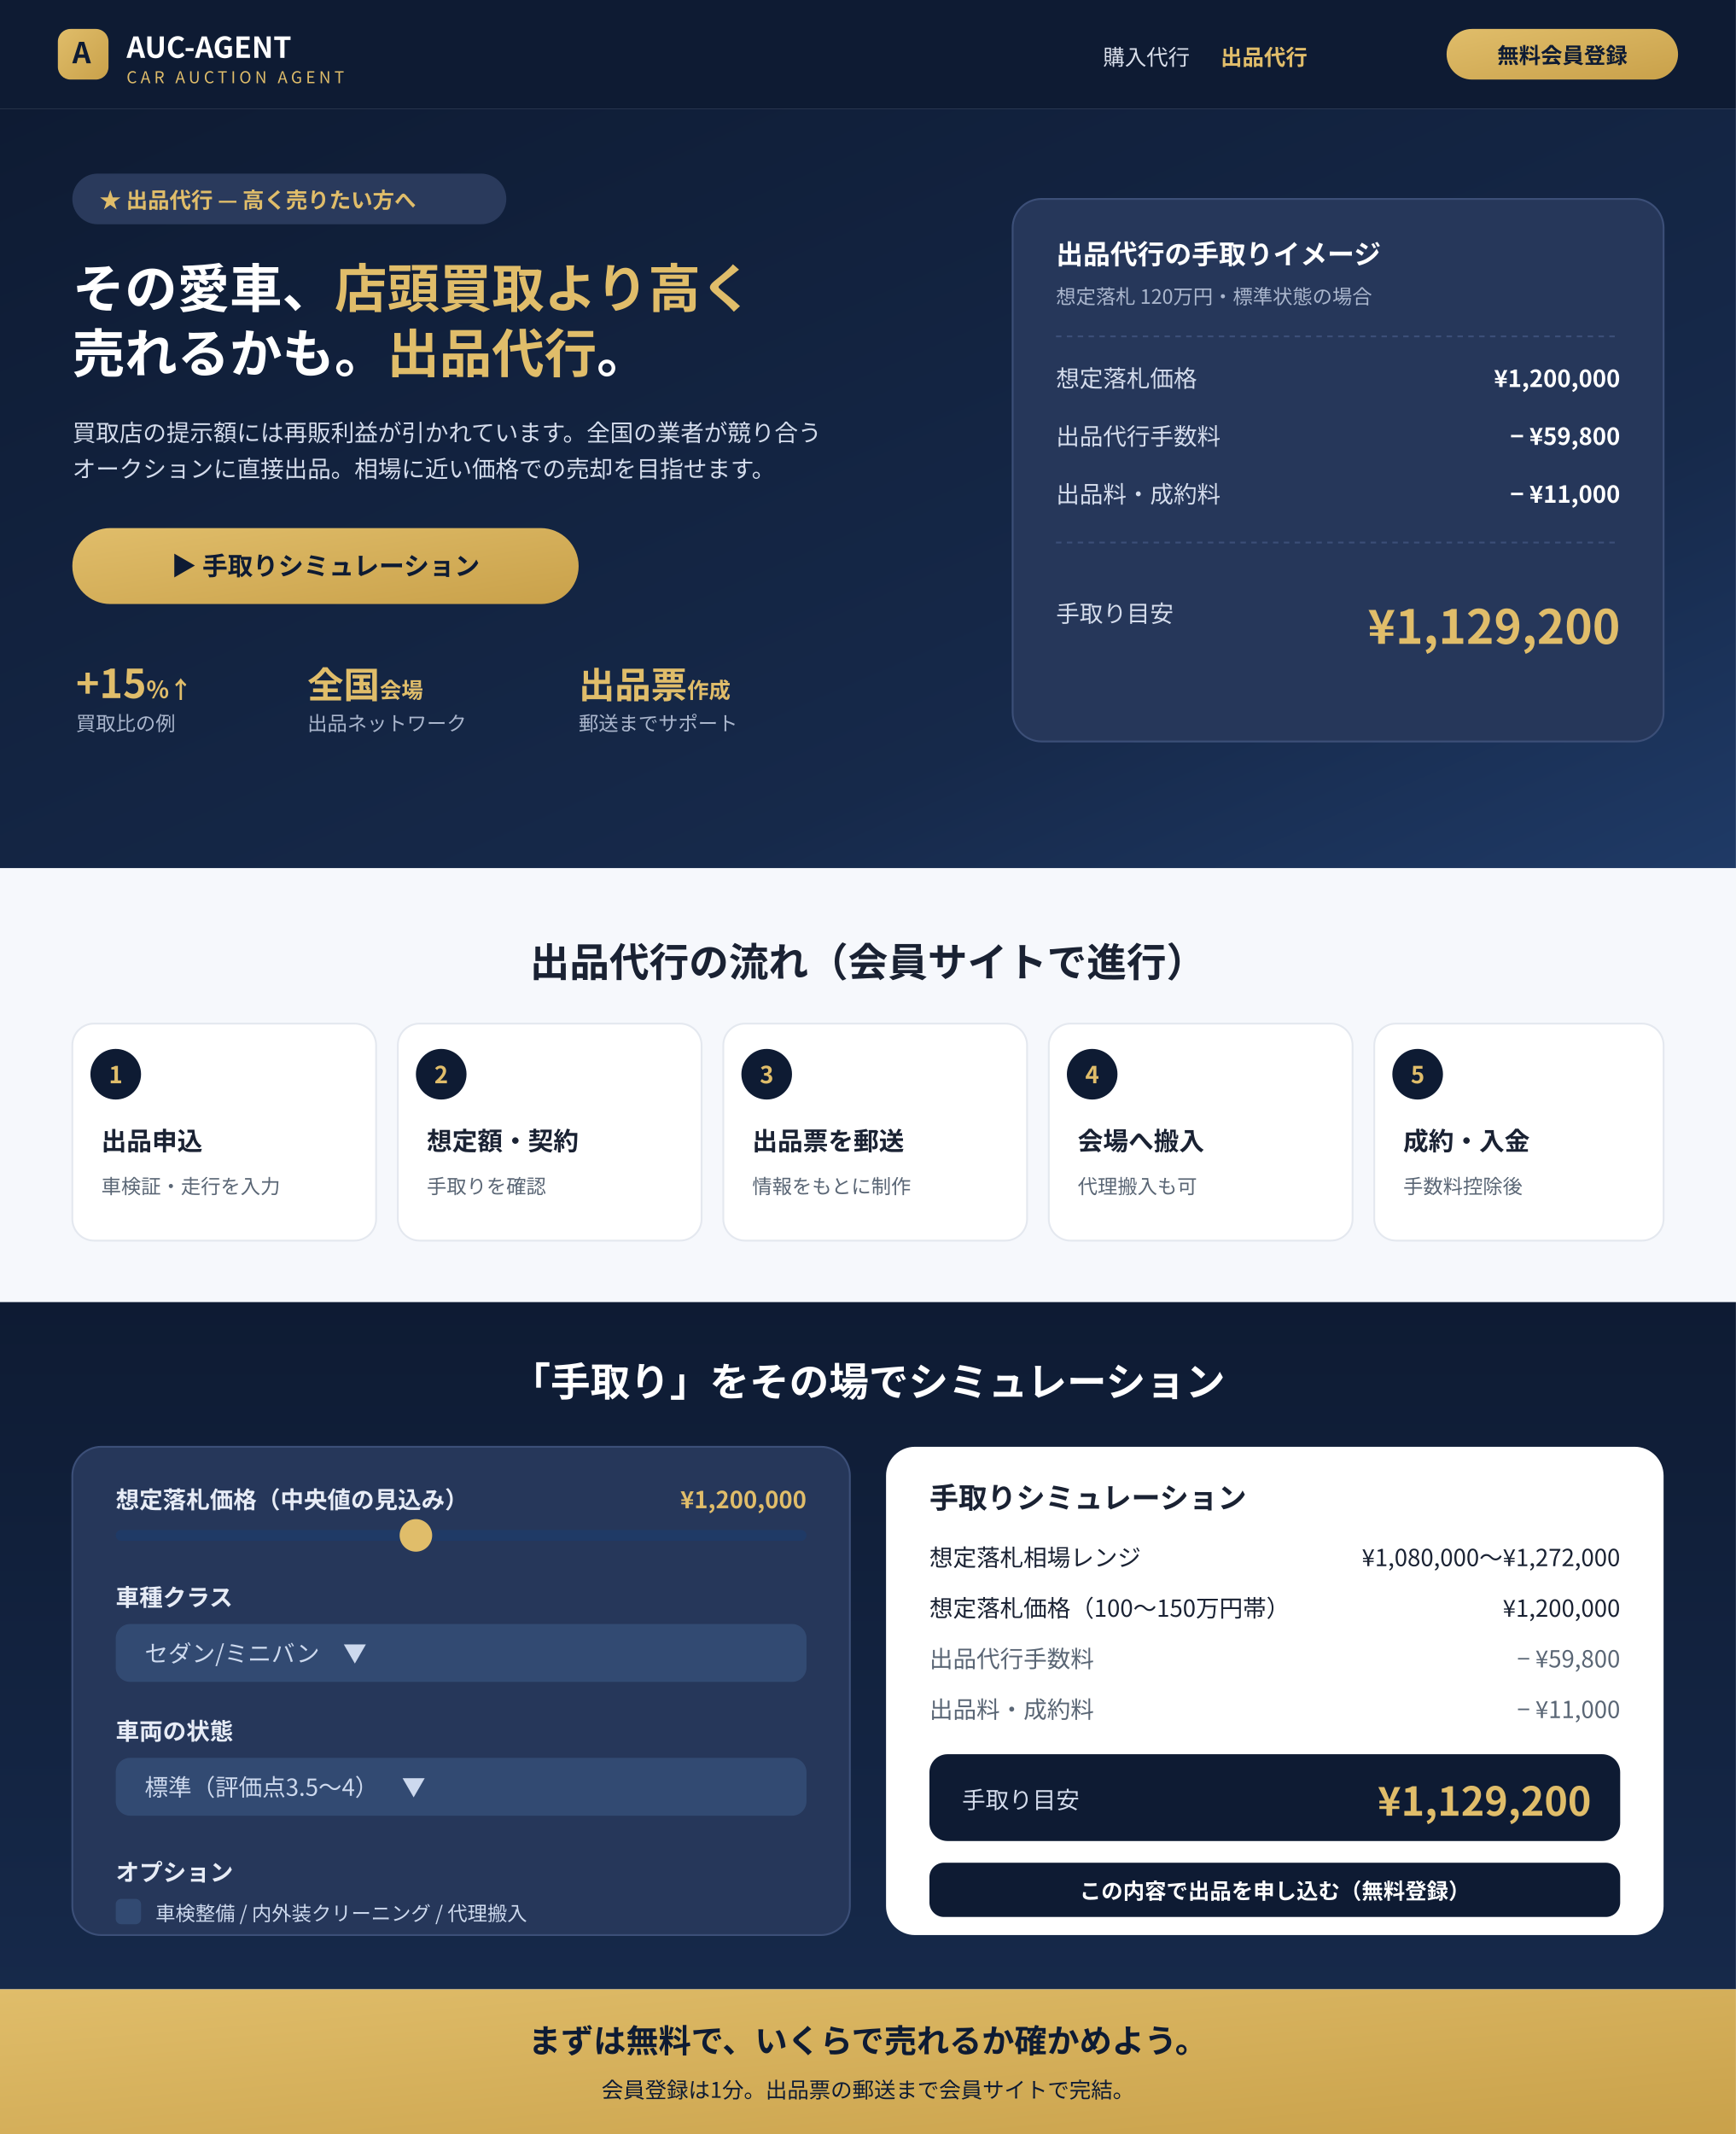
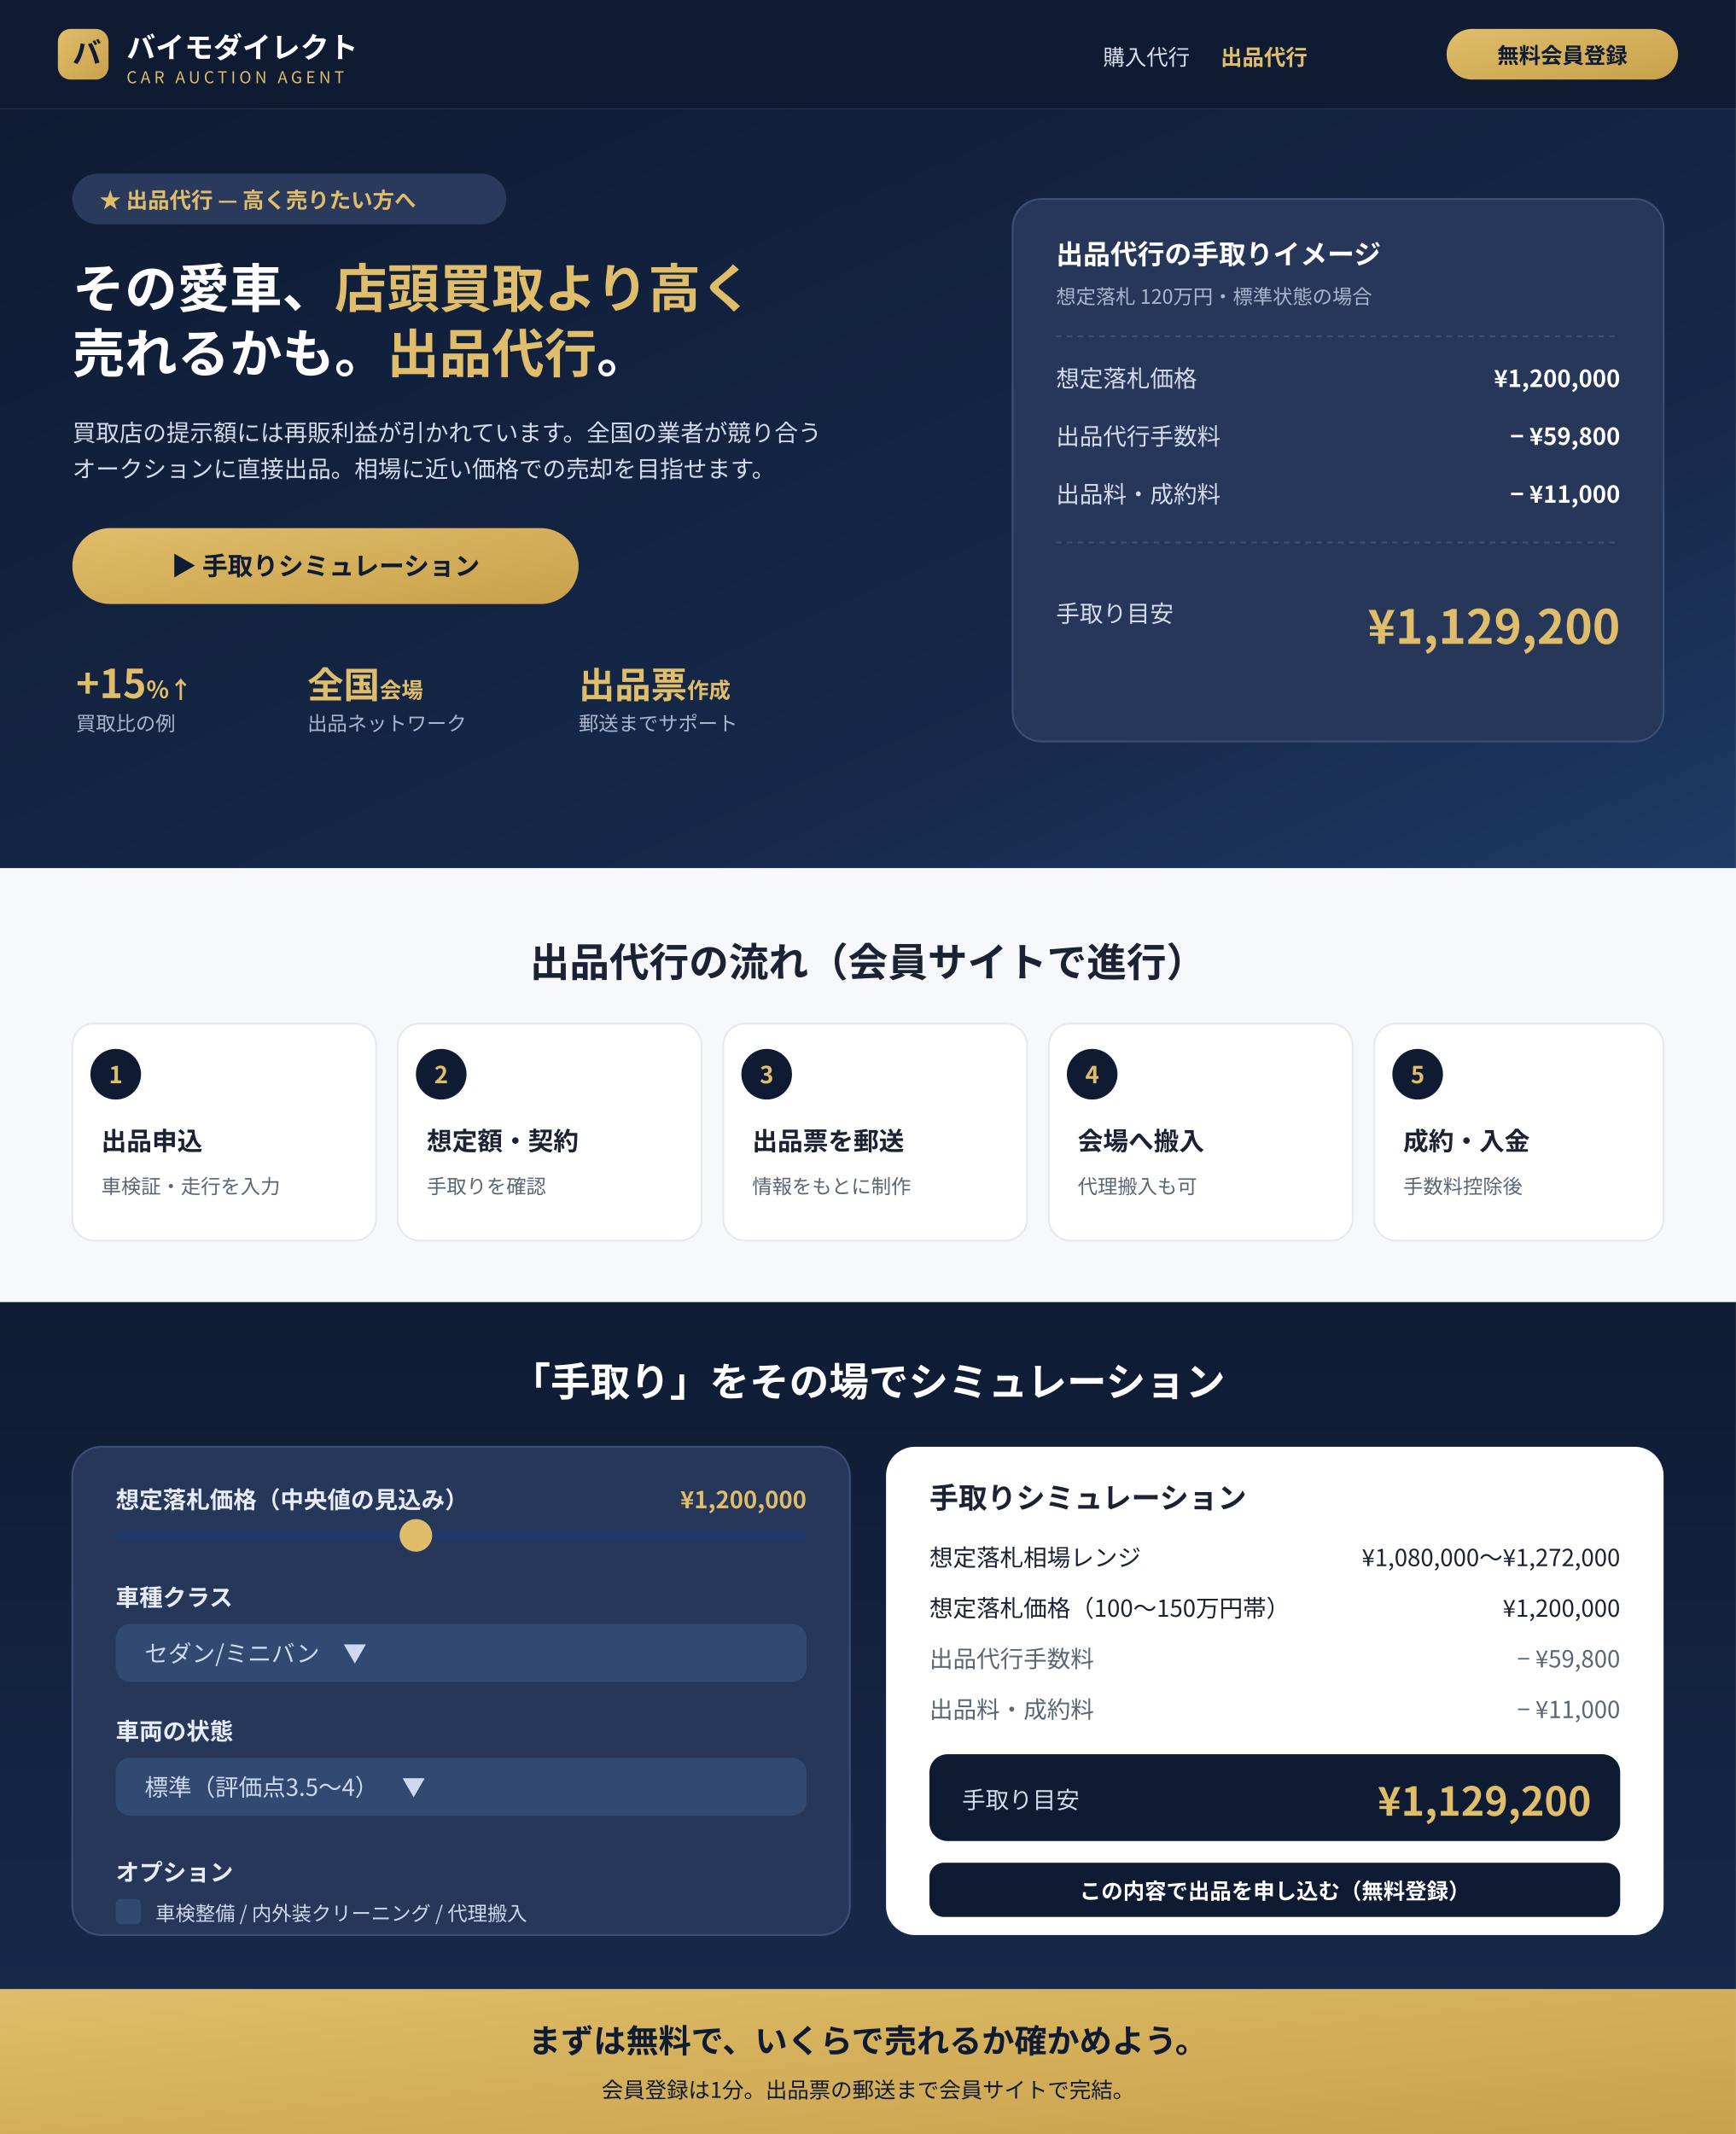
<svg xmlns="http://www.w3.org/2000/svg" width="960" height="1180" viewBox="0 0 960 1180" font-family="'Noto Sans CJK JP','IPAGothic',sans-serif">
  <defs>
    <linearGradient id="hero" x1="0" y1="0" x2="1" y2="1">
      <stop offset="0" stop-color="#0e1b33" />
      <stop offset="0.7" stop-color="#16294a" />
      <stop offset="1" stop-color="#1f3a66" />
    </linearGradient>
    <linearGradient id="gold" x1="0" y1="0" x2="1" y2="1">
      <stop offset="0" stop-color="#e0bd6a" />
      <stop offset="1" stop-color="#c9a14a" />
    </linearGradient>
    <linearGradient id="sim" x1="0" y1="0" x2="0" y2="1">
      <stop offset="0" stop-color="#0e1b33" />
      <stop offset="1" stop-color="#16294a" />
    </linearGradient>
  </defs>
  <rect width="960" height="1180" fill="#f6f8fc" />
  <rect width="960" height="60" fill="#0e1b33" />
  <rect x="32" y="16" width="28" height="28" rx="7" fill="url(#gold)" />
-   <text x="40" y="35" fill="#0e1b33" font-size="16" font-weight="900">A</text>
-   <text x="70" y="32" fill="#fff" font-size="16" font-weight="800">AUC-AGENT</text>
+   <text x="40" y="35" fill="#0e1b33" font-size="16" font-weight="900">バ</text>
+   <text x="70" y="32" fill="#fff" font-size="16" font-weight="800">バイモダイレクト</text>
  <text x="70" y="46" fill="#e0bd6a" font-size="9" letter-spacing="2">CAR AUCTION AGENT</text>
  <text x="610" y="36" fill="#d8deea" font-size="12">購入代行</text>
  <text x="675" y="36" fill="#e0bd6a" font-size="12" font-weight="700">出品代行</text>
  <rect x="800" y="16" width="128" height="28" rx="14" fill="url(#gold)" />
  <text x="864" y="35" fill="#0e1b33" font-size="12" font-weight="700" text-anchor="middle">無料会員登録</text>
  <rect x="0" y="60" width="960" height="420" fill="url(#hero)" />
  <rect x="40" y="96" width="240" height="28" rx="14" fill="#2a3a5c" />
  <text x="55" y="115" fill="#e0bd6a" font-size="12" font-weight="700">★ 出品代行 — 高く売りたい方へ</text>
  <text x="40" y="170" fill="#fff" font-size="29" font-weight="900">その愛車、<tspan fill="#e0bd6a">店頭買取より高く</tspan>
  </text>
  <text x="40" y="206" fill="#fff" font-size="29" font-weight="900">売れるかも。<tspan fill="#e0bd6a">出品代行</tspan>。</text>
  <text x="40" y="244" fill="#d4dcec" font-size="13">買取店の提示額には再販利益が引かれています。全国の業者が競り合う</text>
  <text x="40" y="264" fill="#d4dcec" font-size="13">オークションに直接出品。相場に近い価格での売却を目指せます。</text>
  <rect x="40" y="292" width="280" height="42" rx="21" fill="url(#gold)" />
  <text x="180" y="318" fill="#0e1b33" font-size="14" font-weight="700" text-anchor="middle">▶ 手取りシミュレーション</text>
  <text x="42" y="386" fill="#e0bd6a" font-size="22" font-weight="900">+15<tspan font-size="13">%↑</tspan>
  </text>
  <text x="42" y="404" fill="#aab6cd" font-size="11">買取比の例</text>
  <text x="170" y="386" fill="#e0bd6a" font-size="20" font-weight="900">全国<tspan font-size="12">会場</tspan>
  </text>
  <text x="170" y="404" fill="#aab6cd" font-size="11">出品ネットワーク</text>
  <text x="320" y="386" fill="#e0bd6a" font-size="20" font-weight="900">出品票<tspan font-size="12">作成</tspan>
  </text>
  <text x="320" y="404" fill="#aab6cd" font-size="11">郵送までサポート</text>
  <rect x="560" y="110" width="360" height="300" rx="16" fill="#26375a" stroke="#3c4f78" />
  <text x="584" y="146" fill="#fff" font-size="15" font-weight="700">出品代行の手取りイメージ</text>
  <text x="584" y="168" fill="#aab6cd" font-size="11">想定落札 120万円・標準状態の場合</text>
  <line x1="584" y1="186" x2="896" y2="186" stroke="#3c4f78" stroke-dasharray="3 3" />
  <text x="584" y="214" fill="#d4dcec" font-size="13">想定落札価格</text>
  <text x="896" y="214" fill="#fff" font-size="13" font-weight="700" text-anchor="end">¥1,200,000</text>
  <text x="584" y="246" fill="#d4dcec" font-size="13">出品代行手数料</text>
  <text x="896" y="246" fill="#fff" font-size="13" font-weight="700" text-anchor="end">− ¥59,800</text>
  <text x="584" y="278" fill="#d4dcec" font-size="13">出品料・成約料</text>
  <text x="896" y="278" fill="#fff" font-size="13" font-weight="700" text-anchor="end">− ¥11,000</text>
  <line x1="584" y1="300" x2="896" y2="300" stroke="#3c4f78" stroke-dasharray="3 3" />
  <text x="584" y="344" fill="#d4dcec" font-size="13">手取り目安</text>
  <text x="896" y="356" fill="#e0bd6a" font-size="26" font-weight="900" text-anchor="end">¥1,129,200</text>
  <text x="480" y="540" fill="#1a2233" font-size="22" font-weight="900" text-anchor="middle">出品代行の流れ（会員サイトで進行）</text>
  <g>
    <rect x="40" y="566" width="168" height="120" rx="12" fill="#fff" stroke="#e4e8ef" />
    <circle cx="64" cy="594" r="14" fill="#0e1b33" />
    <text x="64" y="599" fill="#e0bd6a" font-size="13" font-weight="900" text-anchor="middle">1</text>
    <text x="56" y="636" fill="#1a2233" font-size="14" font-weight="800">出品申込</text>
    <text x="56" y="660" fill="#5a6675" font-size="11">車検証・走行を入力</text>
    <rect x="220" y="566" width="168" height="120" rx="12" fill="#fff" stroke="#e4e8ef" />
    <circle cx="244" cy="594" r="14" fill="#0e1b33" />
    <text x="244" y="599" fill="#e0bd6a" font-size="13" font-weight="900" text-anchor="middle">2</text>
    <text x="236" y="636" fill="#1a2233" font-size="14" font-weight="800">想定額・契約</text>
    <text x="236" y="660" fill="#5a6675" font-size="11">手取りを確認</text>
    <rect x="400" y="566" width="168" height="120" rx="12" fill="#fff" stroke="#e4e8ef" />
    <circle cx="424" cy="594" r="14" fill="#0e1b33" />
    <text x="424" y="599" fill="#e0bd6a" font-size="13" font-weight="900" text-anchor="middle">3</text>
    <text x="416" y="636" fill="#1a2233" font-size="14" font-weight="800">出品票を郵送</text>
    <text x="416" y="660" fill="#5a6675" font-size="11">情報をもとに制作</text>
    <rect x="580" y="566" width="168" height="120" rx="12" fill="#fff" stroke="#e4e8ef" />
    <circle cx="604" cy="594" r="14" fill="#0e1b33" />
    <text x="604" y="599" fill="#e0bd6a" font-size="13" font-weight="900" text-anchor="middle">4</text>
    <text x="596" y="636" fill="#1a2233" font-size="14" font-weight="800">会場へ搬入</text>
    <text x="596" y="660" fill="#5a6675" font-size="11">代理搬入も可</text>
    <rect x="760" y="566" width="160" height="120" rx="12" fill="#fff" stroke="#e4e8ef" />
    <circle cx="784" cy="594" r="14" fill="#0e1b33" />
    <text x="784" y="599" fill="#e0bd6a" font-size="13" font-weight="900" text-anchor="middle">5</text>
    <text x="776" y="636" fill="#1a2233" font-size="14" font-weight="800">成約・入金</text>
    <text x="776" y="660" fill="#5a6675" font-size="11">手数料控除後</text>
  </g>
  <rect x="0" y="720" width="960" height="380" fill="url(#sim)" />
  <text x="480" y="772" fill="#fff" font-size="22" font-weight="900" text-anchor="middle">「手取り」をその場でシミュレーション</text>
  <rect x="40" y="800" width="430" height="270" rx="16" fill="#26375a" stroke="#3c4f78" />
  <text x="64" y="834" fill="#e7ecf6" font-size="13" font-weight="700">想定落札価格（中央値の見込み）</text>
  <text x="446" y="834" fill="#e0bd6a" font-size="13" font-weight="700" text-anchor="end">¥1,200,000</text>
  <rect x="64" y="846" width="382" height="6" rx="3" fill="#1f3a66" />
  <circle cx="230" cy="849" r="9" fill="#e0bd6a" />
  <text x="64" y="888" fill="#e7ecf6" font-size="13" font-weight="700">車種クラス</text>
  <rect x="64" y="898" width="382" height="32" rx="8" fill="#324a72" />
  <text x="80" y="919" fill="#cdd9ee" font-size="13">セダン/ミニバン　▼</text>
  <text x="64" y="962" fill="#e7ecf6" font-size="13" font-weight="700">車両の状態</text>
  <rect x="64" y="972" width="382" height="32" rx="8" fill="#324a72" />
  <text x="80" y="993" fill="#cdd9ee" font-size="13">標準（評価点3.5〜4）　▼</text>
  <text x="64" y="1040" fill="#e7ecf6" font-size="13" font-weight="700">オプション</text>
  <rect x="64" y="1050" width="14" height="14" rx="3" fill="#324a72" />
  <text x="86" y="1062" fill="#cdd9ee" font-size="11">車検整備 / 内外装クリーニング / 代理搬入</text>
  <rect x="490" y="800" width="430" height="270" rx="16" fill="#fff" />
  <text x="514" y="834" fill="#1a2233" font-size="16" font-weight="800">手取りシミュレーション</text>
  <text x="514" y="866" fill="#1a2233" font-size="13">想定落札相場レンジ</text>
  <text x="896" y="866" fill="#1a2233" font-size="13" text-anchor="end">¥1,080,000〜¥1,272,000</text>
  <text x="514" y="894" fill="#1a2233" font-size="13">想定落札価格（100〜150万円帯）</text>
  <text x="896" y="894" fill="#1a2233" font-size="13" text-anchor="end">¥1,200,000</text>
  <text x="514" y="922" fill="#5a6675" font-size="13">出品代行手数料</text>
  <text x="896" y="922" fill="#5a6675" font-size="13" text-anchor="end">− ¥59,800</text>
  <text x="514" y="950" fill="#5a6675" font-size="13">出品料・成約料</text>
  <text x="896" y="950" fill="#5a6675" font-size="13" text-anchor="end">− ¥11,000</text>
  <rect x="514" y="970" width="382" height="48" rx="10" fill="#0e1b33" />
  <text x="532" y="1000" fill="#d4dcec" font-size="13">手取り目安</text>
  <text x="880" y="1004" fill="#e0bd6a" font-size="22" font-weight="900" text-anchor="end">¥1,129,200</text>
  <rect x="514" y="1030" width="382" height="30" rx="8" fill="#0e1b33" />
  <text x="705" y="1050" fill="#fff" font-size="12" font-weight="700" text-anchor="middle">この内容で出品を申し込む（無料登録）</text>
  <rect x="0" y="1100" width="960" height="80" fill="url(#gold)" />
  <text x="480" y="1135" fill="#0e1b33" font-size="18" font-weight="900" text-anchor="middle">まずは無料で、いくらで売れるか確かめよう。</text>
  <text x="480" y="1160" fill="#0e1b33" font-size="12" text-anchor="middle">会員登録は1分。出品票の郵送まで会員サイトで完結。</text>
</svg>
